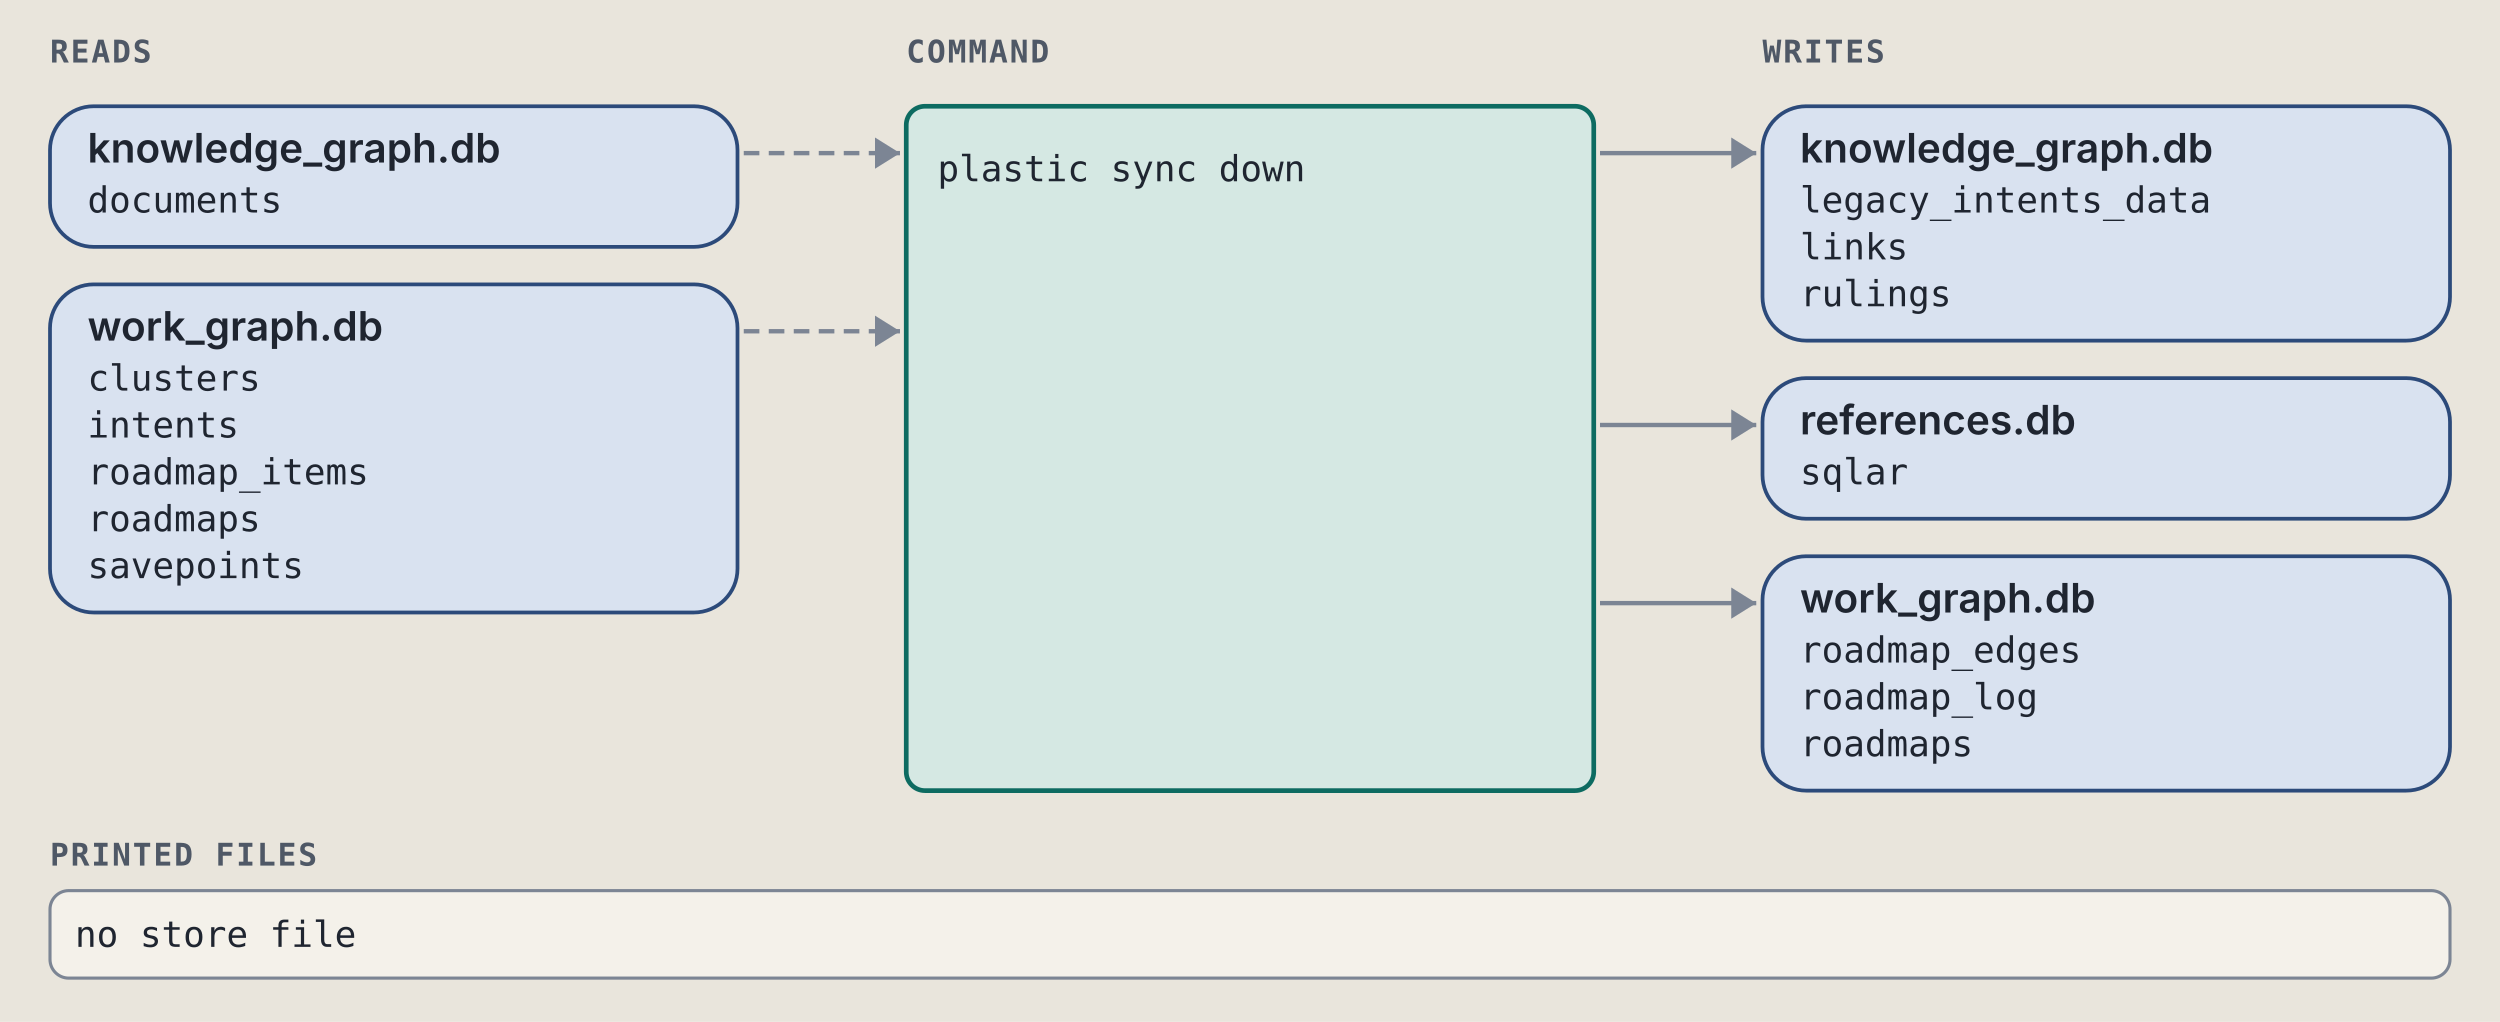
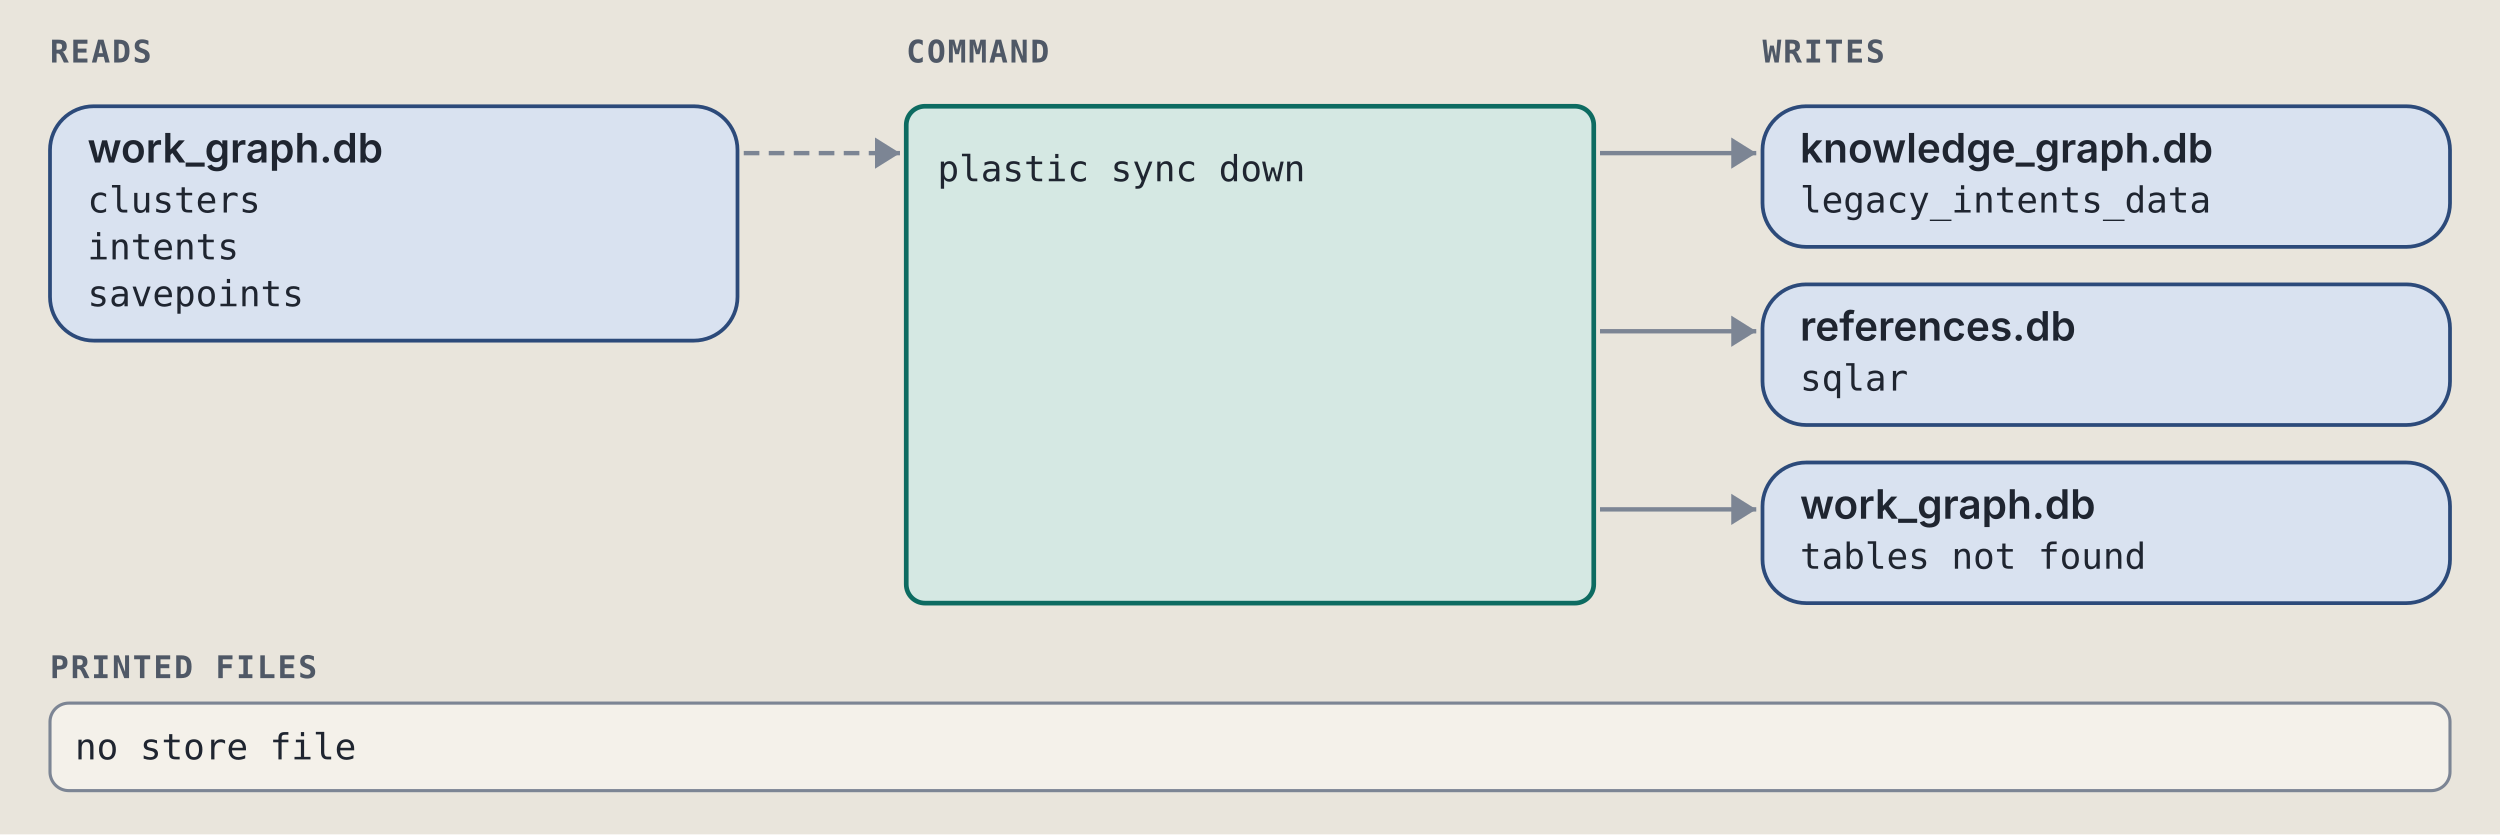
- <svg xmlns="http://www.w3.org/2000/svg" viewBox="0 0 800 327" width="800" height="327" role="img" xml:space="preserve">
+ <svg xmlns="http://www.w3.org/2000/svg" viewBox="0 0 800 267" width="800" height="267" role="img" xml:space="preserve">
  <style>.ground { fill: #e9e5dc; }
.card { fill: #f4f1ea; stroke: #7c8594; stroke-width: 1; }
.lane-code { fill: #d5e8e3; stroke: #0d6b61; stroke-width: 1.5; }
.lane-agent { fill: #f1e2c7; stroke: #9a5508; stroke-width: 1.5; }
.stop-refusal { fill: #e4dcf5; stroke: #5b35b0; stroke-width: 1.2; }
.stop-failure { fill: #f4d9d4; stroke: #a8261b; stroke-width: 1.2; }
.end { fill: #d9e2f0; stroke: #2c4a7a; stroke-width: 1.2; }
.wire { fill: none; stroke: #7c8594; stroke-width: 1.4; }
.wire-read { fill: none; stroke: #7c8594; stroke-width: 1.4; stroke-dasharray: 5 3; }
.wire-refusal { fill: none; stroke: #5b35b0; stroke-width: 1.2; stroke-dasharray: 4 3; }
.wire-failure { fill: none; stroke: #a8261b; stroke-width: 1.2; stroke-dasharray: 4 3; }
.head { fill: #7c8594; }
.t { fill: #1f2530; font: 12px "IBM Plex Sans", system-ui, -apple-system, "Segoe UI", sans-serif; }
.tb { fill: #1f2530; font: 600 13px "IBM Plex Sans", system-ui, -apple-system, "Segoe UI", sans-serif; }
.tm { fill: #1f2530; font: 11.5px "IBM Plex Mono", ui-monospace, Menlo, Consolas, monospace; }
.tag { font: 600 10px "IBM Plex Mono", ui-monospace, Menlo, Consolas, monospace; letter-spacing: .06em; }
.tag-code { fill: #0d6b61; } .tag-agent { fill: #9a5508; } .tag-refusal { fill: #5b35b0; }
.tag-failure { fill: #a8261b; } .tag-end { fill: #2c4a7a; } .tag-muted { fill: #4f5866; }
.tm.tag-muted { font-size: 10.5px; }
.db { fill: #d9e2f0; stroke: #2c4a7a; stroke-width: 1.2; }
.codebox { fill: #f4f1ea; stroke: #7c8594; stroke-width: 1; }
.cx { fill: #1f2530; font: 12px "IBM Plex Mono", ui-monospace, Menlo, Consolas, monospace; white-space: pre; }
.cx-n { fill: #4f5866; font: 11px "IBM Plex Mono", ui-monospace, Menlo, Consolas, monospace; }
.cx-k { fill: #5b35b0; } .cx-s { fill: #9a5508; } .cx-y { fill: #0d6b61; }
.cx-w { fill: #2c4a7a; font-weight: 600; } .cx-t { fill: #a8261b; } .cx-c { fill: #4f5866; font-style: italic; }
.badge { fill: #2c4a7a; } .badge-t { fill: #e9e5dc; font: 600 11px "IBM Plex Mono", ui-monospace, Menlo, Consolas, monospace; }
.bracket { fill: none; stroke: #2c4a7a; stroke-width: 1.4; }
.term { fill: #16191e; stroke: #7c8594; stroke-width: 1; }
.term-t { fill: #e6e2d8; font: 12px "IBM Plex Mono", ui-monospace, Menlo, Consolas, monospace; }
.term-p { fill: #8fd18f; font: 12px "IBM Plex Mono", ui-monospace, Menlo, Consolas, monospace; }
.term-m { fill: #a3abb6; font: 12px "IBM Plex Mono", ui-monospace, Menlo, Consolas, monospace; }
.big { font: 700 36px "IBM Plex Mono", ui-monospace, Menlo, Consolas, monospace; }

@media (prefers-color-scheme: dark) {
.ground { fill: #171a1f; }
.card { fill: #20242b; stroke: #8a93a2; stroke-width: 1; }
.lane-code { fill: #173a36; stroke: #5cc4b4; stroke-width: 1.5; }
.lane-agent { fill: #3d2e17; stroke: #e5a95a; stroke-width: 1.5; }
.stop-refusal { fill: #2d2445; stroke: #b59cf2; stroke-width: 1.2; }
.stop-failure { fill: #45211e; stroke: #f2958a; stroke-width: 1.2; }
.end { fill: #1f2c42; stroke: #97b6e8; stroke-width: 1.2; }
.wire { fill: none; stroke: #8a93a2; stroke-width: 1.4; }
.wire-read { fill: none; stroke: #8a93a2; stroke-width: 1.4; stroke-dasharray: 5 3; }
.wire-refusal { fill: none; stroke: #b59cf2; stroke-width: 1.2; stroke-dasharray: 4 3; }
.wire-failure { fill: none; stroke: #f2958a; stroke-width: 1.2; stroke-dasharray: 4 3; }
.head { fill: #8a93a2; }
.t { fill: #e8e4da; font: 12px "IBM Plex Sans", system-ui, -apple-system, "Segoe UI", sans-serif; }
.tb { fill: #e8e4da; font: 600 13px "IBM Plex Sans", system-ui, -apple-system, "Segoe UI", sans-serif; }
.tm { fill: #e8e4da; font: 11.5px "IBM Plex Mono", ui-monospace, Menlo, Consolas, monospace; }
.tag { font: 600 10px "IBM Plex Mono", ui-monospace, Menlo, Consolas, monospace; letter-spacing: .06em; }
.tag-code { fill: #5cc4b4; } .tag-agent { fill: #e5a95a; } .tag-refusal { fill: #b59cf2; }
.tag-failure { fill: #f2958a; } .tag-end { fill: #97b6e8; } .tag-muted { fill: #b3b9c3; }
.tm.tag-muted { font-size: 10.5px; }
.db { fill: #1f2c42; stroke: #97b6e8; stroke-width: 1.2; }
.codebox { fill: #20242b; stroke: #8a93a2; stroke-width: 1; }
.cx { fill: #e8e4da; font: 12px "IBM Plex Mono", ui-monospace, Menlo, Consolas, monospace; white-space: pre; }
.cx-n { fill: #b3b9c3; font: 11px "IBM Plex Mono", ui-monospace, Menlo, Consolas, monospace; }
.cx-k { fill: #b59cf2; } .cx-s { fill: #e5a95a; } .cx-y { fill: #5cc4b4; }
.cx-w { fill: #97b6e8; font-weight: 600; } .cx-t { fill: #f2958a; } .cx-c { fill: #b3b9c3; font-style: italic; }
.badge { fill: #97b6e8; } .badge-t { fill: #171a1f; font: 600 11px "IBM Plex Mono", ui-monospace, Menlo, Consolas, monospace; }
.bracket { fill: none; stroke: #97b6e8; stroke-width: 1.4; }
.term { fill: #16191e; stroke: #8a93a2; stroke-width: 1; }
.term-t { fill: #e6e2d8; font: 12px "IBM Plex Mono", ui-monospace, Menlo, Consolas, monospace; }
.term-p { fill: #8fd18f; font: 12px "IBM Plex Mono", ui-monospace, Menlo, Consolas, monospace; }
.term-m { fill: #a3abb6; font: 12px "IBM Plex Mono", ui-monospace, Menlo, Consolas, monospace; }
.big { font: 700 36px "IBM Plex Mono", ui-monospace, Menlo, Consolas, monospace; }
}</style>
  <rect width="100%" height="100%" class="ground" />
  <text x="16" y="20" class="tag tag-muted" text-anchor="start">READS</text>
  <text x="290" y="20" class="tag tag-muted" text-anchor="start">COMMAND</text>
  <text x="564" y="20" class="tag tag-muted" text-anchor="start">WRITES</text>
-   <rect x="16" y="34" width="220" height="45" rx="14" class="db" />
-   <text x="28" y="52" class="tb" text-anchor="start">knowledge_graph.db</text>
-   <text x="28" y="68" class="tm" text-anchor="start">documents</text>
+   <rect x="16" y="34" width="220" height="75" rx="14" class="db" />
+   <text x="28" y="52" class="tb" text-anchor="start">work_graph.db</text>
+   <text x="28" y="68" class="tm" text-anchor="start">clusters</text>
+   <text x="28" y="83" class="tm" text-anchor="start">intents</text>
+   <text x="28" y="98" class="tm" text-anchor="start">savepoints</text>
  <path d="M 238 49 L 288 49" class="wire-read" />
  <path d="M 280 44 L 288 49 L 280 54 Z" class="head" />
-   <rect x="16" y="91" width="220" height="105" rx="14" class="db" />
-   <text x="28" y="109" class="tb" text-anchor="start">work_graph.db</text>
-   <text x="28" y="125" class="tm" text-anchor="start">clusters</text>
-   <text x="28" y="140" class="tm" text-anchor="start">intents</text>
-   <text x="28" y="155" class="tm" text-anchor="start">roadmap_items</text>
-   <text x="28" y="170" class="tm" text-anchor="start">roadmaps</text>
-   <text x="28" y="185" class="tm" text-anchor="start">savepoints</text>
-   <path d="M 238 106 L 288 106" class="wire-read" />
-   <path d="M 280 101 L 288 106 L 280 111 Z" class="head" />
-   <rect x="564" y="34" width="220" height="75" rx="14" class="db" />
+   <rect x="564" y="34" width="220" height="45" rx="14" class="db" />
  <text x="576" y="52" class="tb" text-anchor="start">knowledge_graph.db</text>
  <text x="576" y="68" class="tm" text-anchor="start">legacy_intents_data</text>
-   <text x="576" y="83" class="tm" text-anchor="start">links</text>
-   <text x="576" y="98" class="tm" text-anchor="start">rulings</text>
  <path d="M 512 49 L 562 49" class="wire" />
  <path d="M 554 44 L 562 49 L 554 54 Z" class="head" />
-   <rect x="564" y="121" width="220" height="45" rx="14" class="db" />
-   <text x="576" y="139" class="tb" text-anchor="start">references.db</text>
-   <text x="576" y="155" class="tm" text-anchor="start">sqlar</text>
-   <path d="M 512 136 L 562 136" class="wire" />
-   <path d="M 554 131 L 562 136 L 554 141 Z" class="head" />
-   <rect x="564" y="178" width="220" height="75" rx="14" class="db" />
-   <text x="576" y="196" class="tb" text-anchor="start">work_graph.db</text>
-   <text x="576" y="212" class="tm" text-anchor="start">roadmap_edges</text>
-   <text x="576" y="227" class="tm" text-anchor="start">roadmap_log</text>
-   <text x="576" y="242" class="tm" text-anchor="start">roadmaps</text>
-   <path d="M 512 193 L 562 193" class="wire" />
-   <path d="M 554 188 L 562 193 L 554 198 Z" class="head" />
-   <rect x="290" y="34" width="220" height="219" rx="6" class="lane-code" />
+   <rect x="564" y="91" width="220" height="45" rx="14" class="db" />
+   <text x="576" y="109" class="tb" text-anchor="start">references.db</text>
+   <text x="576" y="125" class="tm" text-anchor="start">sqlar</text>
+   <path d="M 512 106 L 562 106" class="wire" />
+   <path d="M 554 101 L 562 106 L 554 111 Z" class="head" />
+   <rect x="564" y="148" width="220" height="45" rx="14" class="db" />
+   <text x="576" y="166" class="tb" text-anchor="start">work_graph.db</text>
+   <text x="576" y="182" class="tm" text-anchor="start">tables not found</text>
+   <path d="M 512 163 L 562 163" class="wire" />
+   <path d="M 554 158 L 562 163 L 554 168 Z" class="head" />
+   <rect x="290" y="34" width="220" height="159" rx="6" class="lane-code" />
  <text x="300" y="58" class="tm" text-anchor="start">plastic sync down</text>
-   <text x="16" y="277" class="tag tag-muted" text-anchor="start">PRINTED FILES</text>
-   <rect x="16" y="285" width="768" height="28" rx="6" class="card" />
-   <text x="24" y="303" class="tm" text-anchor="start">no store file</text>
+   <text x="16" y="217" class="tag tag-muted" text-anchor="start">PRINTED FILES</text>
+   <rect x="16" y="225" width="768" height="28" rx="6" class="card" />
+   <text x="24" y="243" class="tm" text-anchor="start">no store file</text>
</svg>
